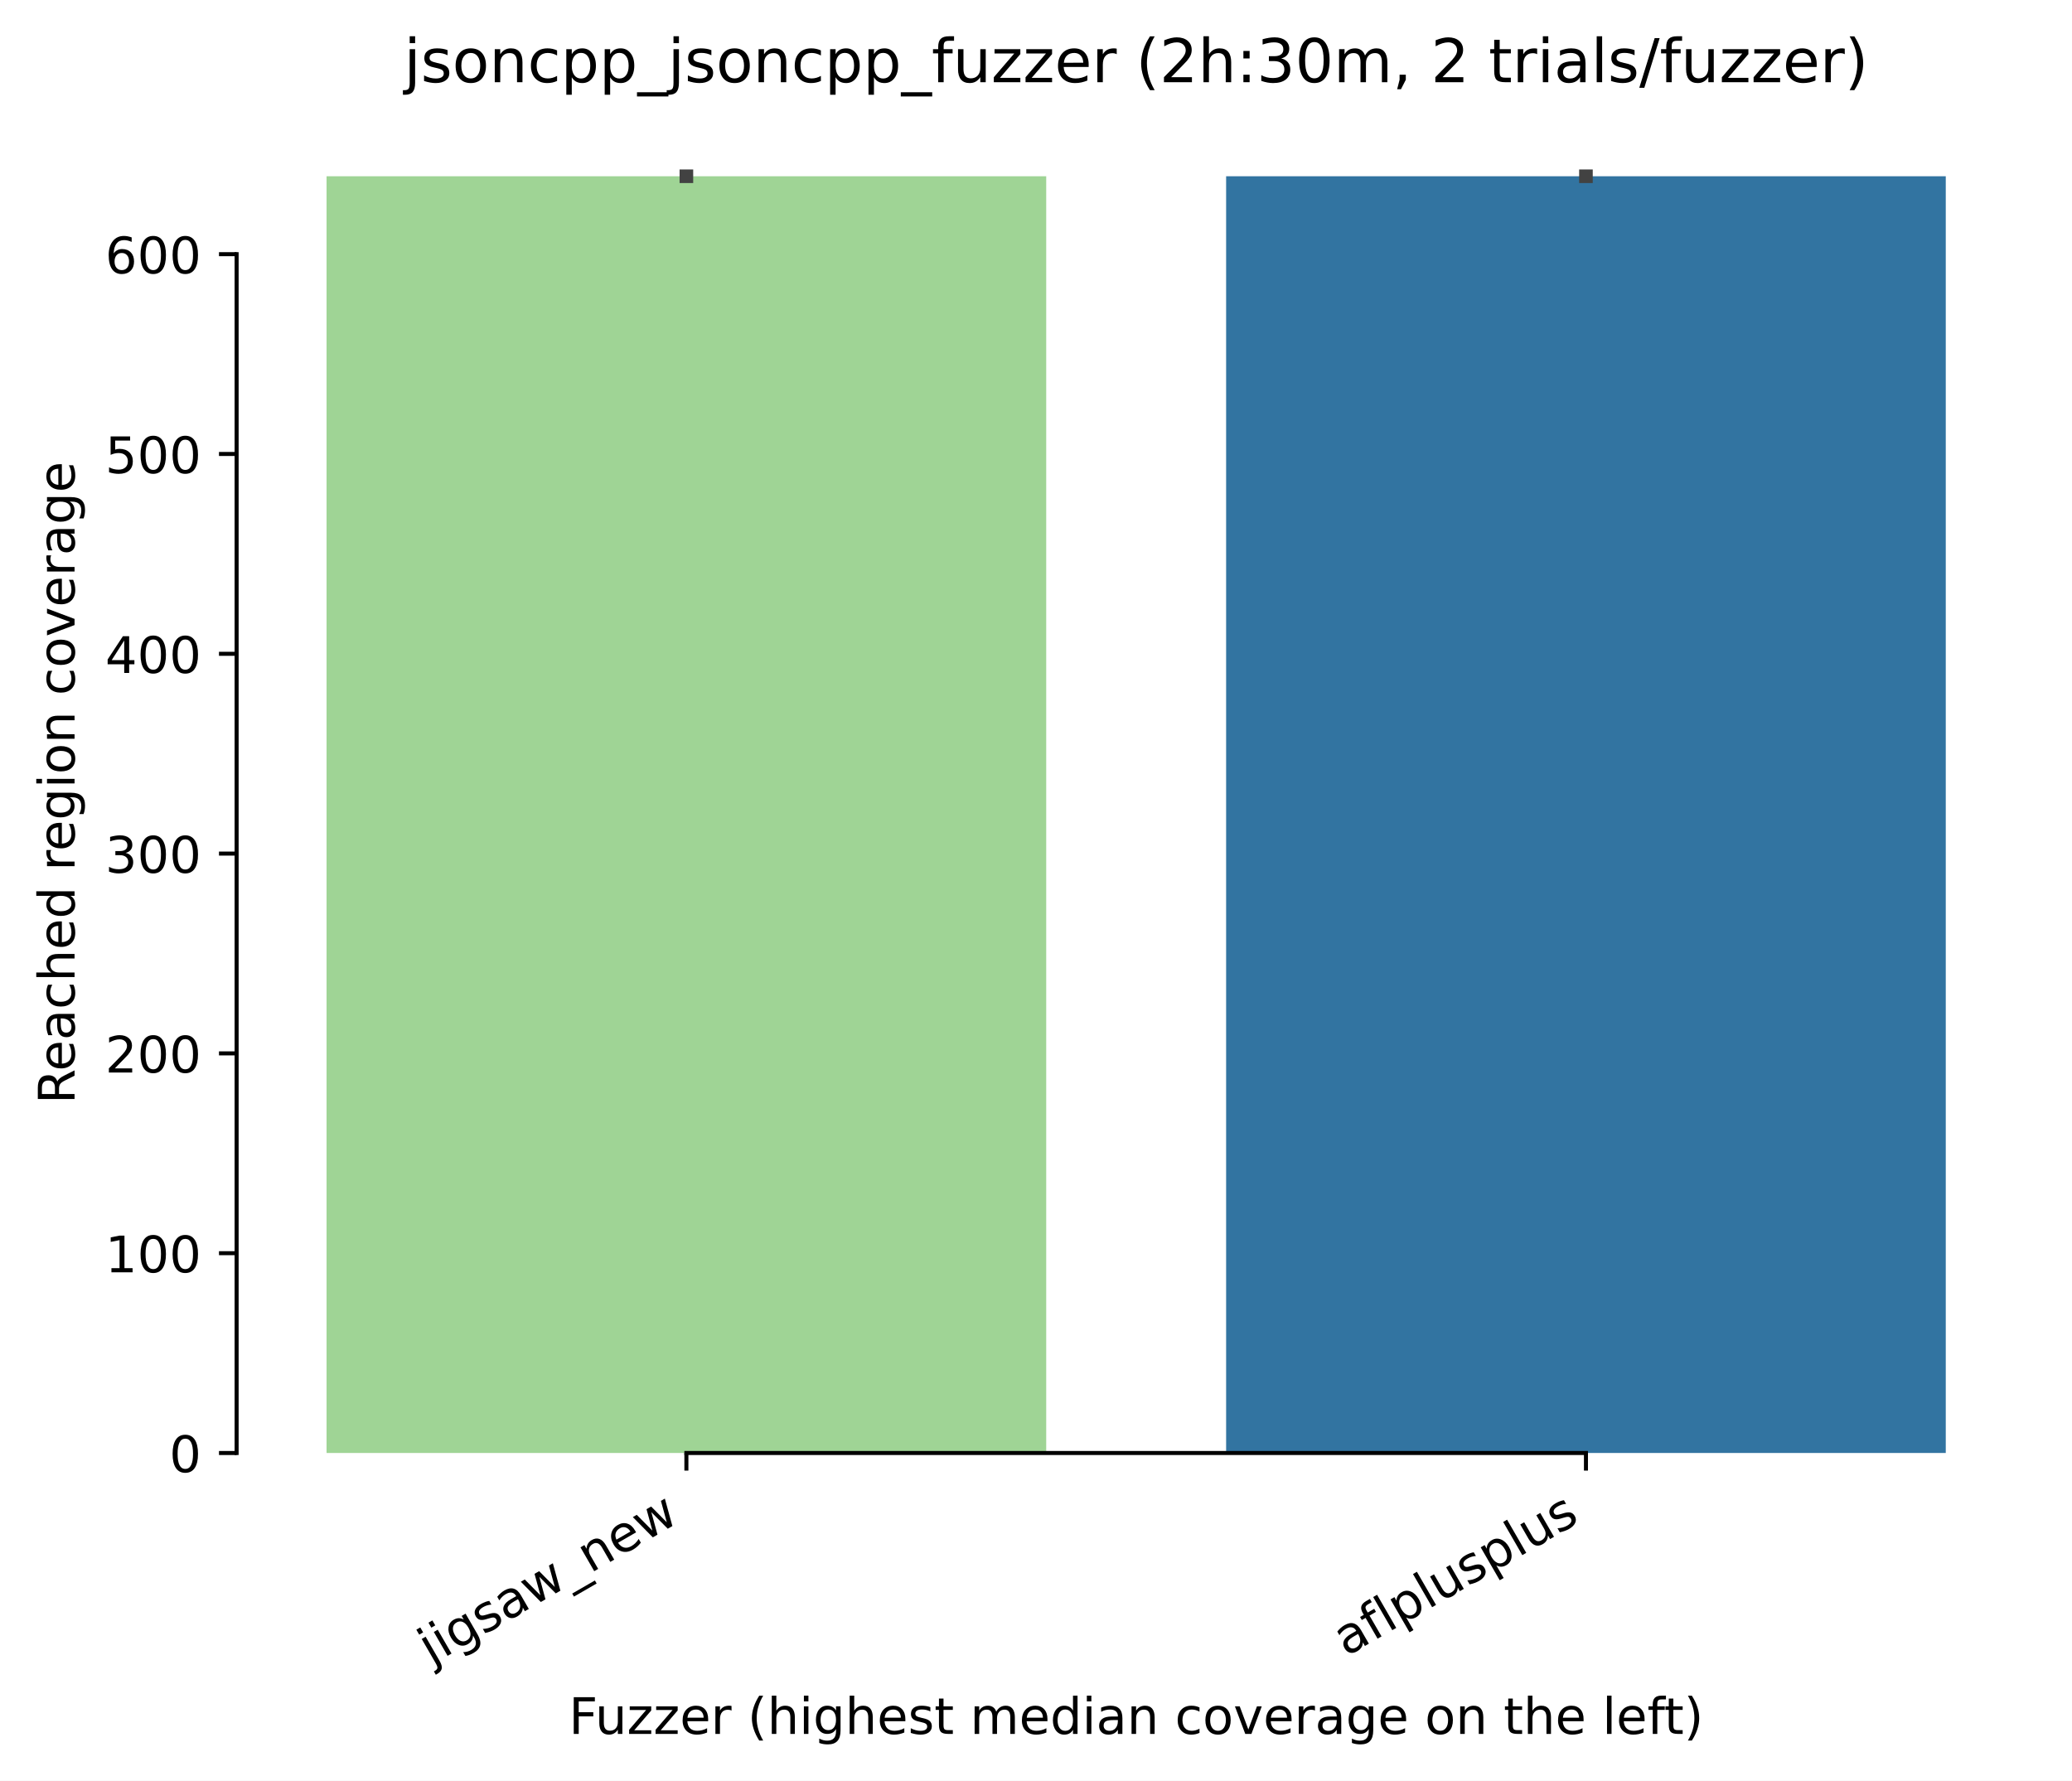
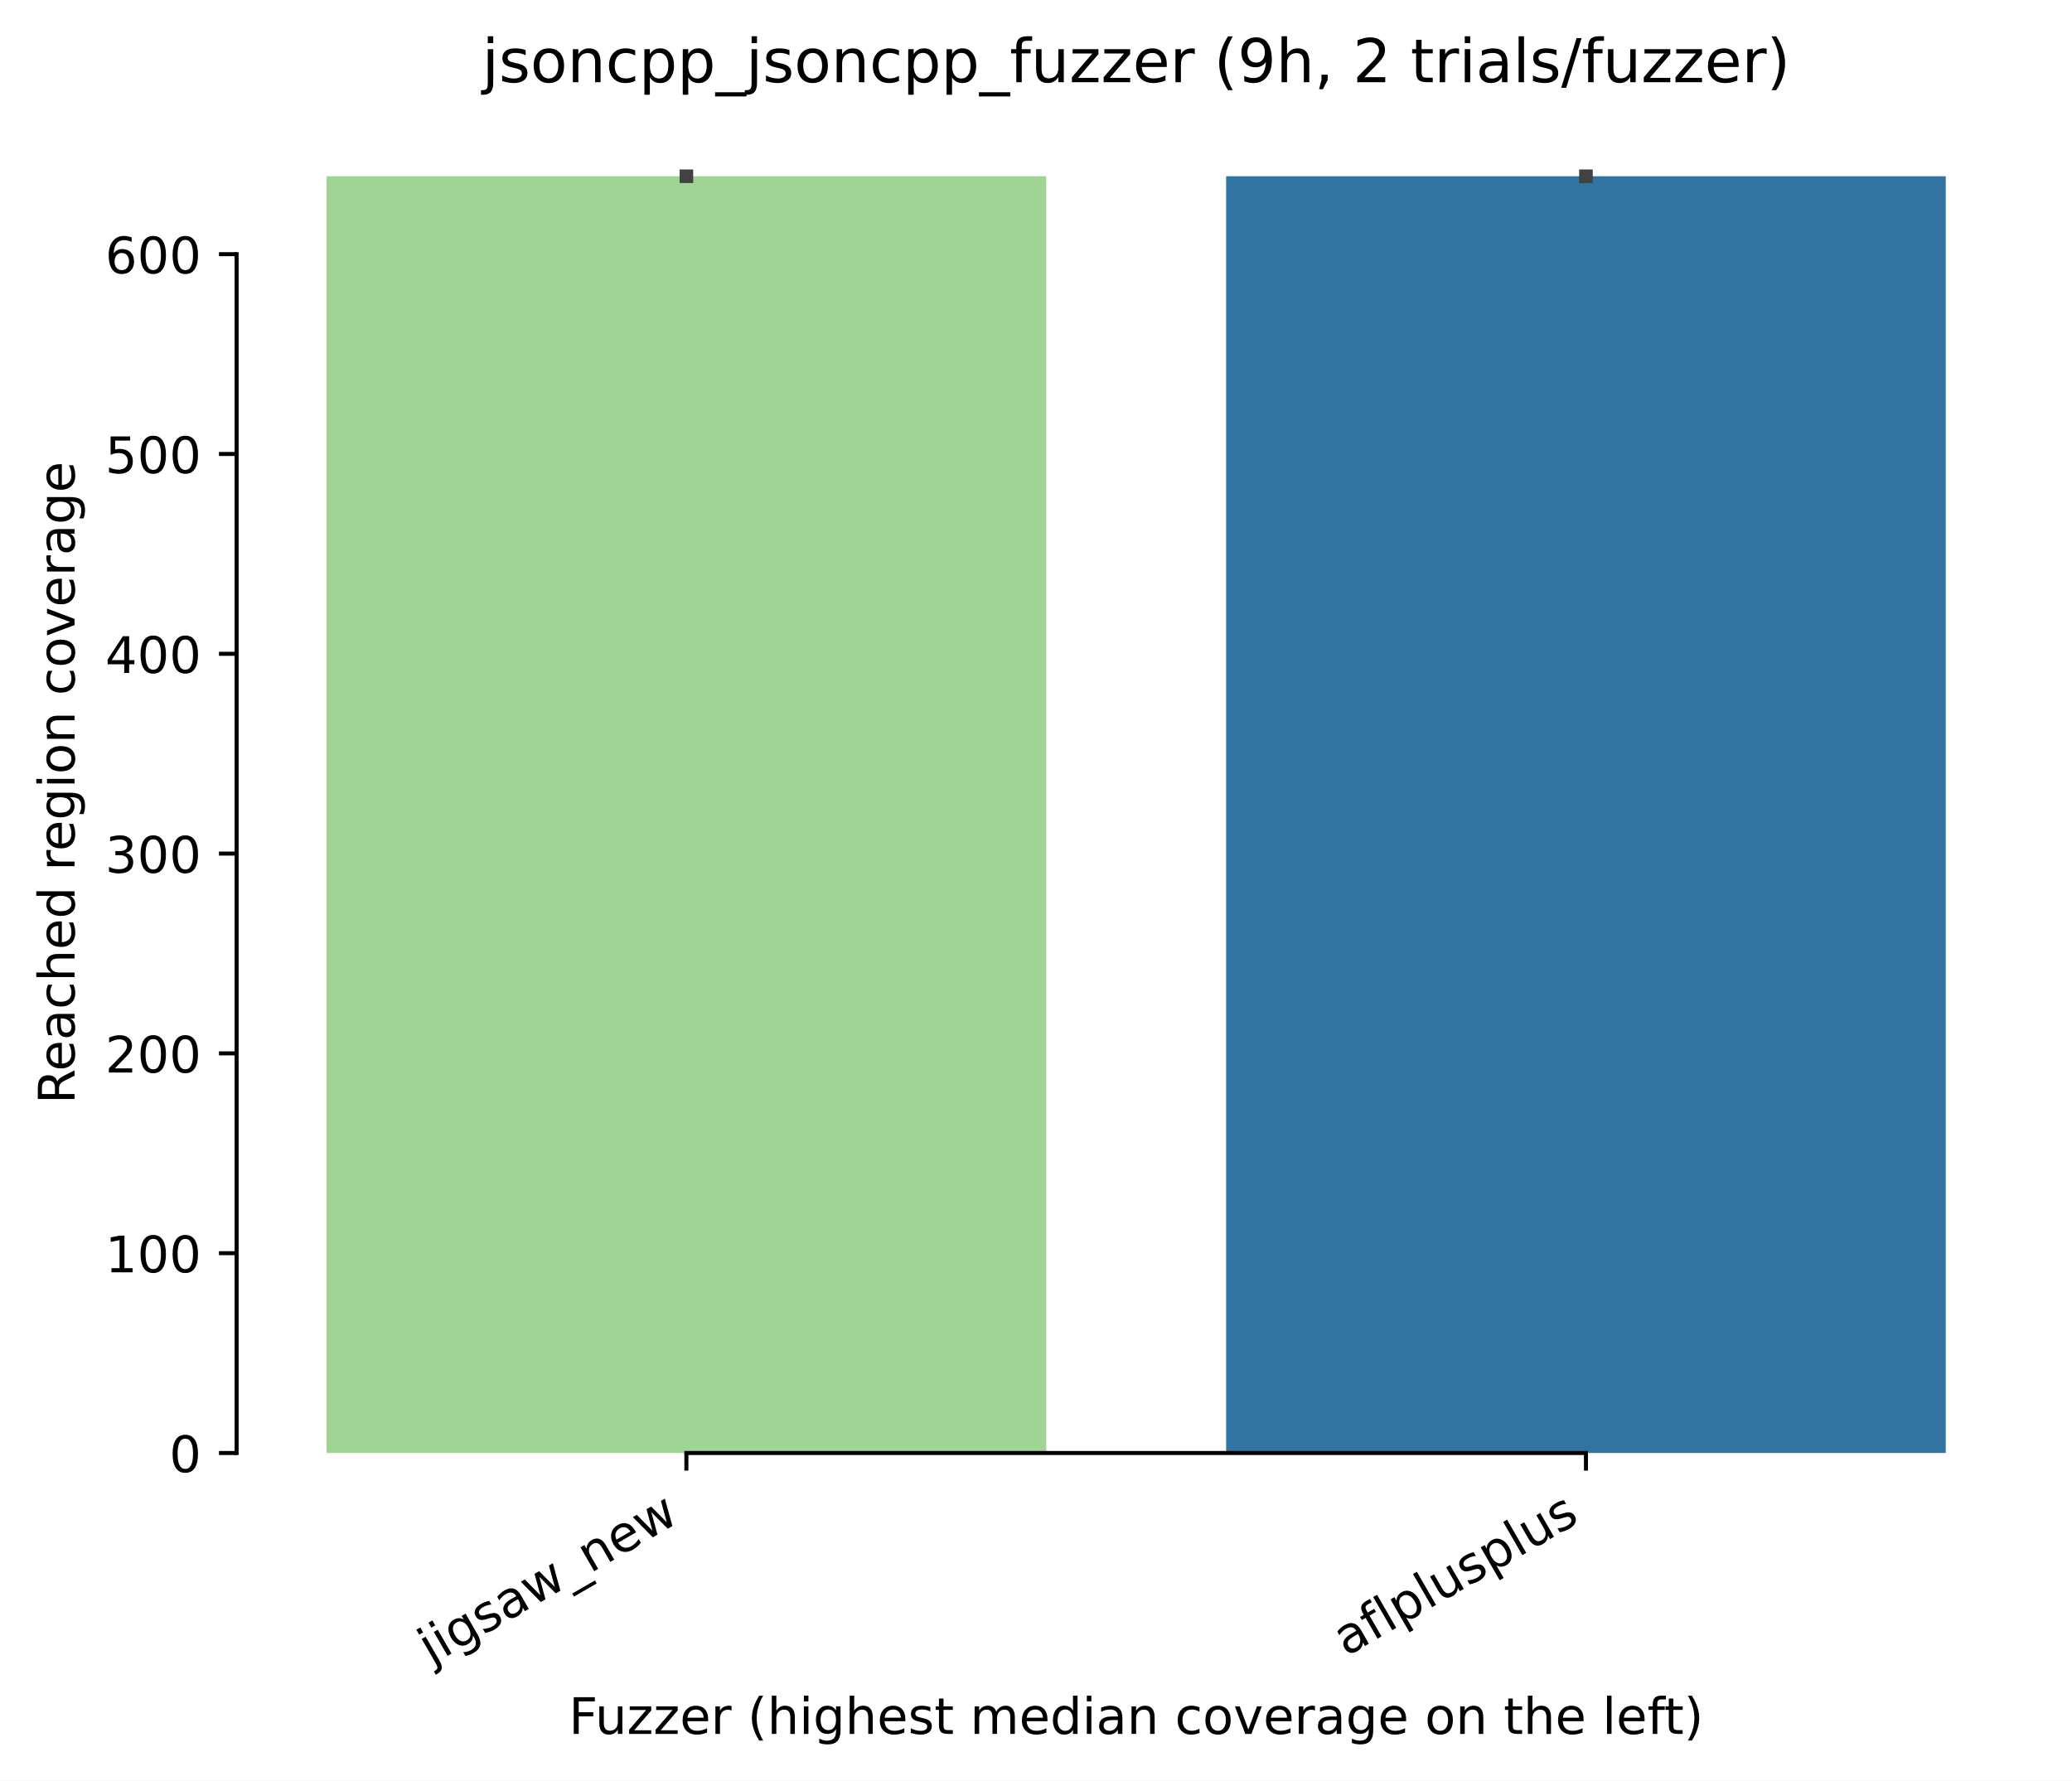
<svg xmlns="http://www.w3.org/2000/svg" xmlns:xlink="http://www.w3.org/1999/xlink" height="353.475pt" version="1.1" viewBox="0 0 411.286 353.475" width="411.286pt">
  <defs>
    <style type="text/css">*{stroke-linecap:butt;stroke-linejoin:round;}</style>
  </defs>
  <g id="figure_1">
    <g id="patch_1">
      <path d="M 0 353.475  L 411.286 353.475  L 411.286 0  L 0 0  z " style="fill:#ffffff;" />
    </g>
    <g id="axes_1">
      <g id="patch_2">
        <path d="M 46.966 288.43  L 404.086 288.43  L 404.086 22.318  L 46.966 22.318  z " style="fill:#ffffff;" />
      </g>
      <g id="patch_3">
-         <path clip-path="url(#pcf079d1668)" d="M 64.822 288.43  L 207.67 288.43  L 207.67 34.99  L 64.822 34.99  z " style="fill:#9fd495;" />
+         <path clip-path="url(#p4eee6ac44c)" d="M 64.822 288.43  L 207.67 288.43  L 207.67 34.99  L 64.822 34.99  z " style="fill:#9fd495;" />
      </g>
      <g id="patch_4">
-         <path clip-path="url(#pcf079d1668)" d="M 243.382 288.43  L 386.23 288.43  L 386.23 34.99  L 243.382 34.99  z " style="fill:#3274a1;" />
+         <path clip-path="url(#p4eee6ac44c)" d="M 243.382 288.43  L 386.23 288.43  L 386.23 34.99  L 243.382 34.99  z " style="fill:#3274a1;" />
      </g>
      <g id="matplotlib.axis_1">
        <g id="xtick_1">
          <g id="line2d_1">
            <defs>
-               <path d="M 0 0  L 0 3.5  " id="m62b792e5d1" style="stroke:#000000;stroke-width:0.8;" />
+               <path d="M 0 0  L 0 3.5  " id="ma71c53db20" style="stroke:#000000;stroke-width:0.8;" />
            </defs>
            <g>
-               <use style="stroke:#000000;stroke-width:0.8;" x="136.246" xlink:href="#m62b792e5d1" y="288.43" />
+               <use style="stroke:#000000;stroke-width:0.8;" x="136.246" xlink:href="#ma71c53db20" y="288.43" />
            </g>
          </g>
          <g id="text_1">
            <g transform="translate(85.62614 330.5551)rotate(-30)scale(0.1 -0.1)">
              <defs>
                <path d="M 9.422 54.688  L 18.406 54.688  L 18.406 -0.984  Q 18.406 -11.422 14.422 -16.109  Q 10.453 -20.797 1.609 -20.797  L -1.812 -20.797  L -1.812 -13.188  L 0.594 -13.188  Q 5.719 -13.188 7.562 -10.812  Q 9.422 -8.453 9.422 -0.984  z M 9.422 75.984  L 18.406 75.984  L 18.406 64.594  L 9.422 64.594  z " id="DejaVuSans-106" />
                <path d="M 9.422 54.688  L 18.406 54.688  L 18.406 0  L 9.422 0  z M 9.422 75.984  L 18.406 75.984  L 18.406 64.594  L 9.422 64.594  z " id="DejaVuSans-105" />
                <path d="M 45.406 27.984  Q 45.406 37.75 41.375 43.109  Q 37.359 48.484 30.078 48.484  Q 22.859 48.484 18.828 43.109  Q 14.797 37.75 14.797 27.984  Q 14.797 18.266 18.828 12.891  Q 22.859 7.516 30.078 7.516  Q 37.359 7.516 41.375 12.891  Q 45.406 18.266 45.406 27.984  z M 54.391 6.781  Q 54.391 -7.172 48.188 -13.984  Q 42 -20.797 29.203 -20.797  Q 24.469 -20.797 20.266 -20.094  Q 16.062 -19.391 12.109 -17.922  L 12.109 -9.188  Q 16.062 -11.328 19.922 -12.344  Q 23.781 -13.375 27.781 -13.375  Q 36.625 -13.375 41.016 -8.766  Q 45.406 -4.156 45.406 5.172  L 45.406 9.625  Q 42.625 4.781 38.281 2.391  Q 33.938 0 27.875 0  Q 17.828 0 11.672 7.656  Q 5.516 15.328 5.516 27.984  Q 5.516 40.672 11.672 48.328  Q 17.828 56 27.875 56  Q 33.938 56 38.281 53.609  Q 42.625 51.219 45.406 46.391  L 45.406 54.688  L 54.391 54.688  z " id="DejaVuSans-103" />
                <path d="M 44.281 53.078  L 44.281 44.578  Q 40.484 46.531 36.375 47.5  Q 32.281 48.484 27.875 48.484  Q 21.188 48.484 17.844 46.438  Q 14.5 44.391 14.5 40.281  Q 14.5 37.156 16.891 35.375  Q 19.281 33.594 26.516 31.984  L 29.594 31.297  Q 39.156 29.25 43.188 25.516  Q 47.219 21.781 47.219 15.094  Q 47.219 7.469 41.188 3.016  Q 35.156 -1.422 24.609 -1.422  Q 20.219 -1.422 15.453 -0.562  Q 10.688 0.297 5.422 2  L 5.422 11.281  Q 10.406 8.688 15.234 7.391  Q 20.062 6.109 24.812 6.109  Q 31.156 6.109 34.562 8.281  Q 37.984 10.453 37.984 14.406  Q 37.984 18.062 35.516 20.016  Q 33.062 21.969 24.703 23.781  L 21.578 24.516  Q 13.234 26.266 9.516 29.906  Q 5.812 33.547 5.812 39.891  Q 5.812 47.609 11.281 51.797  Q 16.75 56 26.812 56  Q 31.781 56 36.172 55.266  Q 40.578 54.547 44.281 53.078  z " id="DejaVuSans-115" />
                <path d="M 34.281 27.484  Q 23.391 27.484 19.188 25  Q 14.984 22.516 14.984 16.5  Q 14.984 11.719 18.141 8.906  Q 21.297 6.109 26.703 6.109  Q 34.188 6.109 38.703 11.406  Q 43.219 16.703 43.219 25.484  L 43.219 27.484  z M 52.203 31.203  L 52.203 0  L 43.219 0  L 43.219 8.297  Q 40.141 3.328 35.547 0.953  Q 30.953 -1.422 24.312 -1.422  Q 15.922 -1.422 10.953 3.297  Q 6 8.016 6 15.922  Q 6 25.141 12.172 29.828  Q 18.359 34.516 30.609 34.516  L 43.219 34.516  L 43.219 35.406  Q 43.219 41.609 39.141 45  Q 35.062 48.391 27.688 48.391  Q 23 48.391 18.547 47.266  Q 14.109 46.141 10.016 43.891  L 10.016 52.203  Q 14.938 54.109 19.578 55.047  Q 24.219 56 28.609 56  Q 40.484 56 46.344 49.844  Q 52.203 43.703 52.203 31.203  z " id="DejaVuSans-97" />
                <path d="M 4.203 54.688  L 13.188 54.688  L 24.422 12.016  L 35.594 54.688  L 46.188 54.688  L 57.422 12.016  L 68.609 54.688  L 77.594 54.688  L 63.281 0  L 52.688 0  L 40.922 44.828  L 29.109 0  L 18.5 0  z " id="DejaVuSans-119" />
                <path d="M 50.984 -16.609  L 50.984 -23.578  L -0.984 -23.578  L -0.984 -16.609  z " id="DejaVuSans-95" />
                <path d="M 54.891 33.016  L 54.891 0  L 45.906 0  L 45.906 32.719  Q 45.906 40.484 42.875 44.328  Q 39.844 48.188 33.797 48.188  Q 26.516 48.188 22.312 43.547  Q 18.109 38.922 18.109 30.906  L 18.109 0  L 9.078 0  L 9.078 54.688  L 18.109 54.688  L 18.109 46.188  Q 21.344 51.125 25.703 53.562  Q 30.078 56 35.797 56  Q 45.219 56 50.047 50.172  Q 54.891 44.344 54.891 33.016  z " id="DejaVuSans-110" />
                <path d="M 56.203 29.594  L 56.203 25.203  L 14.891 25.203  Q 15.484 15.922 20.484 11.062  Q 25.484 6.203 34.422 6.203  Q 39.594 6.203 44.453 7.469  Q 49.312 8.734 54.109 11.281  L 54.109 2.781  Q 49.266 0.734 44.188 -0.344  Q 39.109 -1.422 33.891 -1.422  Q 20.797 -1.422 13.156 6.188  Q 5.516 13.812 5.516 26.812  Q 5.516 40.234 12.766 48.109  Q 20.016 56 32.328 56  Q 43.359 56 49.781 48.891  Q 56.203 41.797 56.203 29.594  z M 47.219 32.234  Q 47.125 39.594 43.094 43.984  Q 39.062 48.391 32.422 48.391  Q 24.906 48.391 20.391 44.141  Q 15.875 39.891 15.188 32.172  z " id="DejaVuSans-101" />
              </defs>
              <use xlink:href="#DejaVuSans-106" />
              <use x="27.783" xlink:href="#DejaVuSans-105" />
              <use x="55.566" xlink:href="#DejaVuSans-103" />
              <use x="119.043" xlink:href="#DejaVuSans-115" />
              <use x="171.143" xlink:href="#DejaVuSans-97" />
              <use x="232.422" xlink:href="#DejaVuSans-119" />
              <use x="314.209" xlink:href="#DejaVuSans-95" />
              <use x="364.209" xlink:href="#DejaVuSans-110" />
              <use x="427.588" xlink:href="#DejaVuSans-101" />
              <use x="489.111" xlink:href="#DejaVuSans-119" />
            </g>
          </g>
        </g>
        <g id="xtick_2">
          <g id="line2d_2">
            <g>
-               <use style="stroke:#000000;stroke-width:0.8;" x="314.806" xlink:href="#m62b792e5d1" y="288.43" />
+               <use style="stroke:#000000;stroke-width:0.8;" x="314.806" xlink:href="#ma71c53db20" y="288.43" />
            </g>
          </g>
          <g id="text_2">
            <g transform="translate(267.1966 328.8973)rotate(-30)scale(0.1 -0.1)">
              <defs>
                <path d="M 37.109 75.984  L 37.109 68.5  L 28.516 68.5  Q 23.688 68.5 21.797 66.547  Q 19.922 64.594 19.922 59.516  L 19.922 54.688  L 34.719 54.688  L 34.719 47.703  L 19.922 47.703  L 19.922 0  L 10.891 0  L 10.891 47.703  L 2.297 47.703  L 2.297 54.688  L 10.891 54.688  L 10.891 58.5  Q 10.891 67.625 15.141 71.797  Q 19.391 75.984 28.609 75.984  z " id="DejaVuSans-102" />
                <path d="M 9.422 75.984  L 18.406 75.984  L 18.406 0  L 9.422 0  z " id="DejaVuSans-108" />
                <path d="M 18.109 8.203  L 18.109 -20.797  L 9.078 -20.797  L 9.078 54.688  L 18.109 54.688  L 18.109 46.391  Q 20.953 51.266 25.266 53.625  Q 29.594 56 35.594 56  Q 45.562 56 51.781 48.094  Q 58.016 40.188 58.016 27.297  Q 58.016 14.406 51.781 6.484  Q 45.562 -1.422 35.594 -1.422  Q 29.594 -1.422 25.266 0.953  Q 20.953 3.328 18.109 8.203  z M 48.688 27.297  Q 48.688 37.203 44.609 42.844  Q 40.531 48.484 33.406 48.484  Q 26.266 48.484 22.188 42.844  Q 18.109 37.203 18.109 27.297  Q 18.109 17.391 22.188 11.75  Q 26.266 6.109 33.406 6.109  Q 40.531 6.109 44.609 11.75  Q 48.688 17.391 48.688 27.297  z " id="DejaVuSans-112" />
                <path d="M 8.5 21.578  L 8.5 54.688  L 17.484 54.688  L 17.484 21.922  Q 17.484 14.156 20.5 10.266  Q 23.531 6.391 29.594 6.391  Q 36.859 6.391 41.078 11.031  Q 45.312 15.672 45.312 23.688  L 45.312 54.688  L 54.297 54.688  L 54.297 0  L 45.312 0  L 45.312 8.406  Q 42.047 3.422 37.719 1  Q 33.406 -1.422 27.688 -1.422  Q 18.266 -1.422 13.375 4.438  Q 8.5 10.297 8.5 21.578  z M 31.109 56  z " id="DejaVuSans-117" />
              </defs>
              <use xlink:href="#DejaVuSans-97" />
              <use x="61.279" xlink:href="#DejaVuSans-102" />
              <use x="96.484" xlink:href="#DejaVuSans-108" />
              <use x="124.268" xlink:href="#DejaVuSans-112" />
              <use x="187.744" xlink:href="#DejaVuSans-108" />
              <use x="215.527" xlink:href="#DejaVuSans-117" />
              <use x="278.906" xlink:href="#DejaVuSans-115" />
              <use x="331.006" xlink:href="#DejaVuSans-112" />
              <use x="394.482" xlink:href="#DejaVuSans-108" />
              <use x="422.266" xlink:href="#DejaVuSans-117" />
              <use x="485.645" xlink:href="#DejaVuSans-115" />
            </g>
          </g>
        </g>
        <g id="text_3">
          <g transform="translate(112.9077 344.1955)scale(0.1 -0.1)">
            <defs>
              <path d="M 9.812 72.906  L 51.703 72.906  L 51.703 64.594  L 19.672 64.594  L 19.672 43.109  L 48.578 43.109  L 48.578 34.812  L 19.672 34.812  L 19.672 0  L 9.812 0  z " id="DejaVuSans-70" />
              <path d="M 5.516 54.688  L 48.188 54.688  L 48.188 46.484  L 14.406 7.172  L 48.188 7.172  L 48.188 0  L 4.297 0  L 4.297 8.203  L 38.094 47.516  L 5.516 47.516  z " id="DejaVuSans-122" />
              <path d="M 41.109 46.297  Q 39.594 47.172 37.812 47.578  Q 36.031 48 33.891 48  Q 26.266 48 22.188 43.047  Q 18.109 38.094 18.109 28.812  L 18.109 0  L 9.078 0  L 9.078 54.688  L 18.109 54.688  L 18.109 46.188  Q 20.953 51.172 25.484 53.578  Q 30.031 56 36.531 56  Q 37.453 56 38.578 55.875  Q 39.703 55.766 41.062 55.516  z " id="DejaVuSans-114" />
              <path id="DejaVuSans-32" />
              <path d="M 31 75.875  Q 24.469 64.656 21.281 53.656  Q 18.109 42.672 18.109 31.391  Q 18.109 20.125 21.312 9.062  Q 24.516 -2 31 -13.188  L 23.188 -13.188  Q 15.875 -1.703 12.234 9.375  Q 8.594 20.453 8.594 31.391  Q 8.594 42.281 12.203 53.312  Q 15.828 64.359 23.188 75.875  z " id="DejaVuSans-40" />
              <path d="M 54.891 33.016  L 54.891 0  L 45.906 0  L 45.906 32.719  Q 45.906 40.484 42.875 44.328  Q 39.844 48.188 33.797 48.188  Q 26.516 48.188 22.312 43.547  Q 18.109 38.922 18.109 30.906  L 18.109 0  L 9.078 0  L 9.078 75.984  L 18.109 75.984  L 18.109 46.188  Q 21.344 51.125 25.703 53.562  Q 30.078 56 35.797 56  Q 45.219 56 50.047 50.172  Q 54.891 44.344 54.891 33.016  z " id="DejaVuSans-104" />
              <path d="M 18.312 70.219  L 18.312 54.688  L 36.812 54.688  L 36.812 47.703  L 18.312 47.703  L 18.312 18.016  Q 18.312 11.328 20.141 9.422  Q 21.969 7.516 27.594 7.516  L 36.812 7.516  L 36.812 0  L 27.594 0  Q 17.188 0 13.234 3.875  Q 9.281 7.766 9.281 18.016  L 9.281 47.703  L 2.688 47.703  L 2.688 54.688  L 9.281 54.688  L 9.281 70.219  z " id="DejaVuSans-116" />
              <path d="M 52 44.188  Q 55.375 50.25 60.062 53.125  Q 64.75 56 71.094 56  Q 79.641 56 84.281 50.016  Q 88.922 44.047 88.922 33.016  L 88.922 0  L 79.891 0  L 79.891 32.719  Q 79.891 40.578 77.094 44.375  Q 74.312 48.188 68.609 48.188  Q 61.625 48.188 57.562 43.547  Q 53.516 38.922 53.516 30.906  L 53.516 0  L 44.484 0  L 44.484 32.719  Q 44.484 40.625 41.703 44.406  Q 38.922 48.188 33.109 48.188  Q 26.219 48.188 22.156 43.531  Q 18.109 38.875 18.109 30.906  L 18.109 0  L 9.078 0  L 9.078 54.688  L 18.109 54.688  L 18.109 46.188  Q 21.188 51.219 25.484 53.609  Q 29.781 56 35.688 56  Q 41.656 56 45.828 52.969  Q 50 49.953 52 44.188  z " id="DejaVuSans-109" />
              <path d="M 45.406 46.391  L 45.406 75.984  L 54.391 75.984  L 54.391 0  L 45.406 0  L 45.406 8.203  Q 42.578 3.328 38.25 0.953  Q 33.938 -1.422 27.875 -1.422  Q 17.969 -1.422 11.734 6.484  Q 5.516 14.406 5.516 27.297  Q 5.516 40.188 11.734 48.094  Q 17.969 56 27.875 56  Q 33.938 56 38.25 53.625  Q 42.578 51.266 45.406 46.391  z M 14.797 27.297  Q 14.797 17.391 18.875 11.75  Q 22.953 6.109 30.078 6.109  Q 37.203 6.109 41.297 11.75  Q 45.406 17.391 45.406 27.297  Q 45.406 37.203 41.297 42.844  Q 37.203 48.484 30.078 48.484  Q 22.953 48.484 18.875 42.844  Q 14.797 37.203 14.797 27.297  z " id="DejaVuSans-100" />
              <path d="M 48.781 52.594  L 48.781 44.188  Q 44.969 46.297 41.141 47.344  Q 37.312 48.391 33.406 48.391  Q 24.656 48.391 19.812 42.844  Q 14.984 37.312 14.984 27.297  Q 14.984 17.281 19.812 11.734  Q 24.656 6.203 33.406 6.203  Q 37.312 6.203 41.141 7.25  Q 44.969 8.297 48.781 10.406  L 48.781 2.094  Q 45.016 0.344 40.984 -0.531  Q 36.969 -1.422 32.422 -1.422  Q 20.062 -1.422 12.781 6.344  Q 5.516 14.109 5.516 27.297  Q 5.516 40.672 12.859 48.328  Q 20.219 56 33.016 56  Q 37.156 56 41.109 55.141  Q 45.062 54.297 48.781 52.594  z " id="DejaVuSans-99" />
              <path d="M 30.609 48.391  Q 23.391 48.391 19.188 42.75  Q 14.984 37.109 14.984 27.297  Q 14.984 17.484 19.156 11.844  Q 23.344 6.203 30.609 6.203  Q 37.797 6.203 41.984 11.859  Q 46.188 17.531 46.188 27.297  Q 46.188 37.016 41.984 42.703  Q 37.797 48.391 30.609 48.391  z M 30.609 56  Q 42.328 56 49.016 48.375  Q 55.719 40.766 55.719 27.297  Q 55.719 13.875 49.016 6.219  Q 42.328 -1.422 30.609 -1.422  Q 18.844 -1.422 12.172 6.219  Q 5.516 13.875 5.516 27.297  Q 5.516 40.766 12.172 48.375  Q 18.844 56 30.609 56  z " id="DejaVuSans-111" />
              <path d="M 2.984 54.688  L 12.5 54.688  L 29.594 8.797  L 46.688 54.688  L 56.203 54.688  L 35.688 0  L 23.484 0  z " id="DejaVuSans-118" />
              <path d="M 8.016 75.875  L 15.828 75.875  Q 23.141 64.359 26.781 53.312  Q 30.422 42.281 30.422 31.391  Q 30.422 20.453 26.781 9.375  Q 23.141 -1.703 15.828 -13.188  L 8.016 -13.188  Q 14.5 -2 17.703 9.062  Q 20.906 20.125 20.906 31.391  Q 20.906 42.672 17.703 53.656  Q 14.5 64.656 8.016 75.875  z " id="DejaVuSans-41" />
            </defs>
            <use xlink:href="#DejaVuSans-70" />
            <use x="52.02" xlink:href="#DejaVuSans-117" />
            <use x="115.398" xlink:href="#DejaVuSans-122" />
            <use x="167.889" xlink:href="#DejaVuSans-122" />
            <use x="220.379" xlink:href="#DejaVuSans-101" />
            <use x="281.902" xlink:href="#DejaVuSans-114" />
            <use x="323.016" xlink:href="#DejaVuSans-32" />
            <use x="354.803" xlink:href="#DejaVuSans-40" />
            <use x="393.816" xlink:href="#DejaVuSans-104" />
            <use x="457.195" xlink:href="#DejaVuSans-105" />
            <use x="484.979" xlink:href="#DejaVuSans-103" />
            <use x="548.455" xlink:href="#DejaVuSans-104" />
            <use x="611.834" xlink:href="#DejaVuSans-101" />
            <use x="673.357" xlink:href="#DejaVuSans-115" />
            <use x="725.457" xlink:href="#DejaVuSans-116" />
            <use x="764.666" xlink:href="#DejaVuSans-32" />
            <use x="796.453" xlink:href="#DejaVuSans-109" />
            <use x="893.865" xlink:href="#DejaVuSans-101" />
            <use x="955.389" xlink:href="#DejaVuSans-100" />
            <use x="1018.865" xlink:href="#DejaVuSans-105" />
            <use x="1046.648" xlink:href="#DejaVuSans-97" />
            <use x="1107.928" xlink:href="#DejaVuSans-110" />
            <use x="1171.307" xlink:href="#DejaVuSans-32" />
            <use x="1203.094" xlink:href="#DejaVuSans-99" />
            <use x="1258.074" xlink:href="#DejaVuSans-111" />
            <use x="1319.256" xlink:href="#DejaVuSans-118" />
            <use x="1378.436" xlink:href="#DejaVuSans-101" />
            <use x="1439.959" xlink:href="#DejaVuSans-114" />
            <use x="1481.072" xlink:href="#DejaVuSans-97" />
            <use x="1542.352" xlink:href="#DejaVuSans-103" />
            <use x="1605.828" xlink:href="#DejaVuSans-101" />
            <use x="1667.352" xlink:href="#DejaVuSans-32" />
            <use x="1699.139" xlink:href="#DejaVuSans-111" />
            <use x="1760.32" xlink:href="#DejaVuSans-110" />
            <use x="1823.699" xlink:href="#DejaVuSans-32" />
            <use x="1855.486" xlink:href="#DejaVuSans-116" />
            <use x="1894.695" xlink:href="#DejaVuSans-104" />
            <use x="1958.074" xlink:href="#DejaVuSans-101" />
            <use x="2019.598" xlink:href="#DejaVuSans-32" />
            <use x="2051.385" xlink:href="#DejaVuSans-108" />
            <use x="2079.168" xlink:href="#DejaVuSans-101" />
            <use x="2140.691" xlink:href="#DejaVuSans-102" />
            <use x="2174.146" xlink:href="#DejaVuSans-116" />
            <use x="2213.355" xlink:href="#DejaVuSans-41" />
          </g>
        </g>
      </g>
      <g id="matplotlib.axis_2">
        <g id="ytick_1">
          <g id="line2d_3">
            <defs>
-               <path d="M 0 0  L -3.5 0  " id="m151ccc1afa" style="stroke:#000000;stroke-width:0.8;" />
+               <path d="M 0 0  L -3.5 0  " id="mce0040fdc5" style="stroke:#000000;stroke-width:0.8;" />
            </defs>
            <g>
-               <use style="stroke:#000000;stroke-width:0.8;" x="46.966" xlink:href="#m151ccc1afa" y="288.43" />
+               <use style="stroke:#000000;stroke-width:0.8;" x="46.966" xlink:href="#mce0040fdc5" y="288.43" />
            </g>
          </g>
          <g id="text_4">
            <g transform="translate(33.60312 292.2293)scale(0.1 -0.1)">
              <defs>
                <path d="M 31.781 66.406  Q 24.172 66.406 20.328 58.906  Q 16.5 51.422 16.5 36.375  Q 16.5 21.391 20.328 13.891  Q 24.172 6.391 31.781 6.391  Q 39.453 6.391 43.281 13.891  Q 47.125 21.391 47.125 36.375  Q 47.125 51.422 43.281 58.906  Q 39.453 66.406 31.781 66.406  z M 31.781 74.219  Q 44.047 74.219 50.516 64.516  Q 56.984 54.828 56.984 36.375  Q 56.984 17.969 50.516 8.266  Q 44.047 -1.422 31.781 -1.422  Q 19.531 -1.422 13.062 8.266  Q 6.594 17.969 6.594 36.375  Q 6.594 54.828 13.062 64.516  Q 19.531 74.219 31.781 74.219  z " id="DejaVuSans-48" />
              </defs>
              <use xlink:href="#DejaVuSans-48" />
            </g>
          </g>
        </g>
        <g id="ytick_2">
          <g id="line2d_4">
            <g>
-               <use style="stroke:#000000;stroke-width:0.8;" x="46.966" xlink:href="#m151ccc1afa" y="248.768" />
+               <use style="stroke:#000000;stroke-width:0.8;" x="46.966" xlink:href="#mce0040fdc5" y="248.768" />
            </g>
          </g>
          <g id="text_5">
            <g transform="translate(20.87813 252.5674)scale(0.1 -0.1)">
              <defs>
                <path d="M 12.406 8.297  L 28.516 8.297  L 28.516 63.922  L 10.984 60.406  L 10.984 69.391  L 28.422 72.906  L 38.281 72.906  L 38.281 8.297  L 54.391 8.297  L 54.391 0  L 12.406 0  z " id="DejaVuSans-49" />
              </defs>
              <use xlink:href="#DejaVuSans-49" />
              <use x="63.623" xlink:href="#DejaVuSans-48" />
              <use x="127.246" xlink:href="#DejaVuSans-48" />
            </g>
          </g>
        </g>
        <g id="ytick_3">
          <g id="line2d_5">
            <g>
-               <use style="stroke:#000000;stroke-width:0.8;" x="46.966" xlink:href="#m151ccc1afa" y="209.106" />
+               <use style="stroke:#000000;stroke-width:0.8;" x="46.966" xlink:href="#mce0040fdc5" y="209.106" />
            </g>
          </g>
          <g id="text_6">
            <g transform="translate(20.87813 212.9054)scale(0.1 -0.1)">
              <defs>
                <path d="M 19.188 8.297  L 53.609 8.297  L 53.609 0  L 7.328 0  L 7.328 8.297  Q 12.938 14.109 22.625 23.891  Q 32.328 33.688 34.812 36.531  Q 39.547 41.844 41.422 45.531  Q 43.312 49.219 43.312 52.781  Q 43.312 58.594 39.234 62.25  Q 35.156 65.922 28.609 65.922  Q 23.969 65.922 18.812 64.312  Q 13.672 62.703 7.812 59.422  L 7.812 69.391  Q 13.766 71.781 18.938 73  Q 24.125 74.219 28.422 74.219  Q 39.75 74.219 46.484 68.547  Q 53.219 62.891 53.219 53.422  Q 53.219 48.922 51.531 44.891  Q 49.859 40.875 45.406 35.406  Q 44.188 33.984 37.641 27.219  Q 31.109 20.453 19.188 8.297  z " id="DejaVuSans-50" />
              </defs>
              <use xlink:href="#DejaVuSans-50" />
              <use x="63.623" xlink:href="#DejaVuSans-48" />
              <use x="127.246" xlink:href="#DejaVuSans-48" />
            </g>
          </g>
        </g>
        <g id="ytick_4">
          <g id="line2d_6">
            <g>
-               <use style="stroke:#000000;stroke-width:0.8;" x="46.966" xlink:href="#m151ccc1afa" y="169.444" />
+               <use style="stroke:#000000;stroke-width:0.8;" x="46.966" xlink:href="#mce0040fdc5" y="169.444" />
            </g>
          </g>
          <g id="text_7">
            <g transform="translate(20.87813 173.2434)scale(0.1 -0.1)">
              <defs>
                <path d="M 40.578 39.312  Q 47.656 37.797 51.625 33  Q 55.609 28.219 55.609 21.188  Q 55.609 10.406 48.188 4.484  Q 40.766 -1.422 27.094 -1.422  Q 22.516 -1.422 17.656 -0.516  Q 12.797 0.391 7.625 2.203  L 7.625 11.719  Q 11.719 9.328 16.594 8.109  Q 21.484 6.891 26.812 6.891  Q 36.078 6.891 40.938 10.547  Q 45.797 14.203 45.797 21.188  Q 45.797 27.641 41.281 31.266  Q 36.766 34.906 28.719 34.906  L 20.219 34.906  L 20.219 43.016  L 29.109 43.016  Q 36.375 43.016 40.234 45.922  Q 44.094 48.828 44.094 54.297  Q 44.094 59.906 40.109 62.906  Q 36.141 65.922 28.719 65.922  Q 24.656 65.922 20.016 65.031  Q 15.375 64.156 9.812 62.312  L 9.812 71.094  Q 15.438 72.656 20.344 73.438  Q 25.25 74.219 29.594 74.219  Q 40.828 74.219 47.359 69.109  Q 53.906 64.016 53.906 55.328  Q 53.906 49.266 50.438 45.094  Q 46.969 40.922 40.578 39.312  z " id="DejaVuSans-51" />
              </defs>
              <use xlink:href="#DejaVuSans-51" />
              <use x="63.623" xlink:href="#DejaVuSans-48" />
              <use x="127.246" xlink:href="#DejaVuSans-48" />
            </g>
          </g>
        </g>
        <g id="ytick_5">
          <g id="line2d_7">
            <g>
-               <use style="stroke:#000000;stroke-width:0.8;" x="46.966" xlink:href="#m151ccc1afa" y="129.782" />
+               <use style="stroke:#000000;stroke-width:0.8;" x="46.966" xlink:href="#mce0040fdc5" y="129.782" />
            </g>
          </g>
          <g id="text_8">
            <g transform="translate(20.87813 133.5815)scale(0.1 -0.1)">
              <defs>
                <path d="M 37.797 64.312  L 12.891 25.391  L 37.797 25.391  z M 35.203 72.906  L 47.609 72.906  L 47.609 25.391  L 58.016 25.391  L 58.016 17.188  L 47.609 17.188  L 47.609 0  L 37.797 0  L 37.797 17.188  L 4.891 17.188  L 4.891 26.703  z " id="DejaVuSans-52" />
              </defs>
              <use xlink:href="#DejaVuSans-52" />
              <use x="63.623" xlink:href="#DejaVuSans-48" />
              <use x="127.246" xlink:href="#DejaVuSans-48" />
            </g>
          </g>
        </g>
        <g id="ytick_6">
          <g id="line2d_8">
            <g>
-               <use style="stroke:#000000;stroke-width:0.8;" x="46.966" xlink:href="#m151ccc1afa" y="90.12" />
+               <use style="stroke:#000000;stroke-width:0.8;" x="46.966" xlink:href="#mce0040fdc5" y="90.12" />
            </g>
          </g>
          <g id="text_9">
            <g transform="translate(20.87813 93.91948)scale(0.1 -0.1)">
              <defs>
                <path d="M 10.797 72.906  L 49.516 72.906  L 49.516 64.594  L 19.828 64.594  L 19.828 46.734  Q 21.969 47.469 24.109 47.828  Q 26.266 48.188 28.422 48.188  Q 40.625 48.188 47.75 41.5  Q 54.891 34.812 54.891 23.391  Q 54.891 11.625 47.562 5.094  Q 40.234 -1.422 26.906 -1.422  Q 22.312 -1.422 17.547 -0.641  Q 12.797 0.141 7.719 1.703  L 7.719 11.625  Q 12.109 9.234 16.797 8.062  Q 21.484 6.891 26.703 6.891  Q 35.156 6.891 40.078 11.328  Q 45.016 15.766 45.016 23.391  Q 45.016 31 40.078 35.438  Q 35.156 39.891 26.703 39.891  Q 22.75 39.891 18.812 39.016  Q 14.891 38.141 10.797 36.281  z " id="DejaVuSans-53" />
              </defs>
              <use xlink:href="#DejaVuSans-53" />
              <use x="63.623" xlink:href="#DejaVuSans-48" />
              <use x="127.246" xlink:href="#DejaVuSans-48" />
            </g>
          </g>
        </g>
        <g id="ytick_7">
          <g id="line2d_9">
            <g>
-               <use style="stroke:#000000;stroke-width:0.8;" x="46.966" xlink:href="#m151ccc1afa" y="50.458" />
+               <use style="stroke:#000000;stroke-width:0.8;" x="46.966" xlink:href="#mce0040fdc5" y="50.458" />
            </g>
          </g>
          <g id="text_10">
            <g transform="translate(20.87813 54.25751)scale(0.1 -0.1)">
              <defs>
                <path d="M 33.016 40.375  Q 26.375 40.375 22.484 35.828  Q 18.609 31.297 18.609 23.391  Q 18.609 15.531 22.484 10.953  Q 26.375 6.391 33.016 6.391  Q 39.656 6.391 43.531 10.953  Q 47.406 15.531 47.406 23.391  Q 47.406 31.297 43.531 35.828  Q 39.656 40.375 33.016 40.375  z M 52.594 71.297  L 52.594 62.312  Q 48.875 64.062 45.094 64.984  Q 41.312 65.922 37.594 65.922  Q 27.828 65.922 22.672 59.328  Q 17.531 52.734 16.797 39.406  Q 19.672 43.656 24.016 45.922  Q 28.375 48.188 33.594 48.188  Q 44.578 48.188 50.953 41.516  Q 57.328 34.859 57.328 23.391  Q 57.328 12.156 50.688 5.359  Q 44.047 -1.422 33.016 -1.422  Q 20.359 -1.422 13.672 8.266  Q 6.984 17.969 6.984 36.375  Q 6.984 53.656 15.188 63.938  Q 23.391 74.219 37.203 74.219  Q 40.922 74.219 44.703 73.484  Q 48.484 72.75 52.594 71.297  z " id="DejaVuSans-54" />
              </defs>
              <use xlink:href="#DejaVuSans-54" />
              <use x="63.623" xlink:href="#DejaVuSans-48" />
              <use x="127.246" xlink:href="#DejaVuSans-48" />
            </g>
          </g>
        </g>
        <g id="text_11">
          <g transform="translate(14.79844 219.1366)rotate(-90)scale(0.1 -0.1)">
            <defs>
              <path d="M 44.391 34.188  Q 47.562 33.109 50.562 29.594  Q 53.562 26.078 56.594 19.922  L 66.609 0  L 56 0  L 46.688 18.703  Q 43.062 26.031 39.672 28.422  Q 36.281 30.812 30.422 30.812  L 19.672 30.812  L 19.672 0  L 9.812 0  L 9.812 72.906  L 32.078 72.906  Q 44.578 72.906 50.734 67.672  Q 56.891 62.453 56.891 51.906  Q 56.891 45.016 53.688 40.469  Q 50.484 35.938 44.391 34.188  z M 19.672 64.797  L 19.672 38.922  L 32.078 38.922  Q 39.203 38.922 42.844 42.219  Q 46.484 45.516 46.484 51.906  Q 46.484 58.297 42.844 61.547  Q 39.203 64.797 32.078 64.797  z " id="DejaVuSans-82" />
            </defs>
            <use xlink:href="#DejaVuSans-82" />
            <use x="64.982" xlink:href="#DejaVuSans-101" />
            <use x="126.506" xlink:href="#DejaVuSans-97" />
            <use x="187.785" xlink:href="#DejaVuSans-99" />
            <use x="242.766" xlink:href="#DejaVuSans-104" />
            <use x="306.145" xlink:href="#DejaVuSans-101" />
            <use x="367.668" xlink:href="#DejaVuSans-100" />
            <use x="431.145" xlink:href="#DejaVuSans-32" />
            <use x="462.932" xlink:href="#DejaVuSans-114" />
            <use x="501.795" xlink:href="#DejaVuSans-101" />
            <use x="563.318" xlink:href="#DejaVuSans-103" />
            <use x="626.795" xlink:href="#DejaVuSans-105" />
            <use x="654.578" xlink:href="#DejaVuSans-111" />
            <use x="715.76" xlink:href="#DejaVuSans-110" />
            <use x="779.139" xlink:href="#DejaVuSans-32" />
            <use x="810.926" xlink:href="#DejaVuSans-99" />
            <use x="865.906" xlink:href="#DejaVuSans-111" />
            <use x="927.088" xlink:href="#DejaVuSans-118" />
            <use x="986.268" xlink:href="#DejaVuSans-101" />
            <use x="1047.791" xlink:href="#DejaVuSans-114" />
            <use x="1088.904" xlink:href="#DejaVuSans-97" />
            <use x="1150.184" xlink:href="#DejaVuSans-103" />
            <use x="1213.66" xlink:href="#DejaVuSans-101" />
          </g>
        </g>
      </g>
      <g id="line2d_10">
-         <path clip-path="url(#pcf079d1668)" d="M 136.246 34.99  L 136.246 34.99  " style="fill:none;stroke:#424242;stroke-linecap:square;stroke-width:2.7;" />
+         <path clip-path="url(#p4eee6ac44c)" d="M 136.246 34.99  L 136.246 34.99  " style="fill:none;stroke:#424242;stroke-linecap:square;stroke-width:2.7;" />
      </g>
      <g id="line2d_11">
-         <path clip-path="url(#pcf079d1668)" d="M 314.806 34.99  L 314.806 34.99  " style="fill:none;stroke:#424242;stroke-linecap:square;stroke-width:2.7;" />
+         <path clip-path="url(#p4eee6ac44c)" d="M 314.806 34.99  L 314.806 34.99  " style="fill:none;stroke:#424242;stroke-linecap:square;stroke-width:2.7;" />
      </g>
      <g id="patch_5">
        <path d="M 46.966 288.43  L 46.966 50.458  " style="fill:none;stroke:#000000;stroke-linecap:square;stroke-linejoin:miter;stroke-width:0.8;" />
      </g>
      <g id="patch_6">
        <path d="M 136.246 288.43  L 314.806 288.43  " style="fill:none;stroke:#000000;stroke-linecap:square;stroke-linejoin:miter;stroke-width:0.8;" />
      </g>
      <g id="text_12">
-         <g transform="translate(80.1925 16.31812)scale(0.12 -0.12)">
+         <g transform="translate(95.69312 16.31812)scale(0.12 -0.12)">
          <defs>
-             <path d="M 11.719 12.406  L 22.016 12.406  L 22.016 0  L 11.719 0  z M 11.719 51.703  L 22.016 51.703  L 22.016 39.312  L 11.719 39.312  z " id="DejaVuSans-58" />
+             <path d="M 10.984 1.516  L 10.984 10.5  Q 14.703 8.734 18.5 7.812  Q 22.312 6.891 25.984 6.891  Q 35.75 6.891 40.891 13.453  Q 46.047 20.016 46.781 33.406  Q 43.953 29.203 39.594 26.953  Q 35.25 24.703 29.984 24.703  Q 19.047 24.703 12.672 31.312  Q 6.297 37.938 6.297 49.422  Q 6.297 60.641 12.938 67.422  Q 19.578 74.219 30.609 74.219  Q 43.266 74.219 49.922 64.516  Q 56.594 54.828 56.594 36.375  Q 56.594 19.141 48.406 8.859  Q 40.234 -1.422 26.422 -1.422  Q 22.703 -1.422 18.891 -0.688  Q 15.094 0.047 10.984 1.516  z M 30.609 32.422  Q 37.25 32.422 41.125 36.953  Q 45.016 41.5 45.016 49.422  Q 45.016 57.281 41.125 61.844  Q 37.25 66.406 30.609 66.406  Q 23.969 66.406 20.094 61.844  Q 16.219 57.281 16.219 49.422  Q 16.219 41.5 20.094 36.953  Q 23.969 32.422 30.609 32.422  z " id="DejaVuSans-57" />
            <path d="M 11.719 12.406  L 22.016 12.406  L 22.016 4  L 14.016 -11.625  L 7.719 -11.625  L 11.719 4  z " id="DejaVuSans-44" />
            <path d="M 25.391 72.906  L 33.688 72.906  L 8.297 -9.281  L 0 -9.281  z " id="DejaVuSans-47" />
          </defs>
          <use xlink:href="#DejaVuSans-106" />
          <use x="27.783" xlink:href="#DejaVuSans-115" />
          <use x="79.883" xlink:href="#DejaVuSans-111" />
          <use x="141.064" xlink:href="#DejaVuSans-110" />
          <use x="204.443" xlink:href="#DejaVuSans-99" />
          <use x="259.424" xlink:href="#DejaVuSans-112" />
          <use x="322.9" xlink:href="#DejaVuSans-112" />
          <use x="386.377" xlink:href="#DejaVuSans-95" />
          <use x="436.377" xlink:href="#DejaVuSans-106" />
          <use x="464.16" xlink:href="#DejaVuSans-115" />
          <use x="516.26" xlink:href="#DejaVuSans-111" />
          <use x="577.441" xlink:href="#DejaVuSans-110" />
          <use x="640.82" xlink:href="#DejaVuSans-99" />
          <use x="695.801" xlink:href="#DejaVuSans-112" />
          <use x="759.277" xlink:href="#DejaVuSans-112" />
          <use x="822.754" xlink:href="#DejaVuSans-95" />
          <use x="872.754" xlink:href="#DejaVuSans-102" />
          <use x="907.959" xlink:href="#DejaVuSans-117" />
          <use x="971.338" xlink:href="#DejaVuSans-122" />
          <use x="1023.828" xlink:href="#DejaVuSans-122" />
          <use x="1076.318" xlink:href="#DejaVuSans-101" />
          <use x="1137.842" xlink:href="#DejaVuSans-114" />
          <use x="1178.955" xlink:href="#DejaVuSans-32" />
          <use x="1210.742" xlink:href="#DejaVuSans-40" />
-           <use x="1249.756" xlink:href="#DejaVuSans-50" />
+           <use x="1249.756" xlink:href="#DejaVuSans-57" />
          <use x="1313.379" xlink:href="#DejaVuSans-104" />
-           <use x="1376.758" xlink:href="#DejaVuSans-58" />
-           <use x="1410.449" xlink:href="#DejaVuSans-51" />
-           <use x="1474.072" xlink:href="#DejaVuSans-48" />
-           <use x="1537.695" xlink:href="#DejaVuSans-109" />
-           <use x="1635.107" xlink:href="#DejaVuSans-44" />
-           <use x="1666.895" xlink:href="#DejaVuSans-32" />
-           <use x="1698.682" xlink:href="#DejaVuSans-50" />
-           <use x="1762.305" xlink:href="#DejaVuSans-32" />
-           <use x="1794.092" xlink:href="#DejaVuSans-116" />
-           <use x="1833.301" xlink:href="#DejaVuSans-114" />
-           <use x="1874.414" xlink:href="#DejaVuSans-105" />
-           <use x="1902.197" xlink:href="#DejaVuSans-97" />
-           <use x="1963.477" xlink:href="#DejaVuSans-108" />
-           <use x="1991.26" xlink:href="#DejaVuSans-115" />
-           <use x="2043.359" xlink:href="#DejaVuSans-47" />
-           <use x="2077.051" xlink:href="#DejaVuSans-102" />
-           <use x="2112.256" xlink:href="#DejaVuSans-117" />
-           <use x="2175.635" xlink:href="#DejaVuSans-122" />
-           <use x="2228.125" xlink:href="#DejaVuSans-122" />
-           <use x="2280.615" xlink:href="#DejaVuSans-101" />
-           <use x="2342.139" xlink:href="#DejaVuSans-114" />
-           <use x="2383.252" xlink:href="#DejaVuSans-41" />
+           <use x="1376.758" xlink:href="#DejaVuSans-44" />
+           <use x="1408.545" xlink:href="#DejaVuSans-32" />
+           <use x="1440.332" xlink:href="#DejaVuSans-50" />
+           <use x="1503.955" xlink:href="#DejaVuSans-32" />
+           <use x="1535.742" xlink:href="#DejaVuSans-116" />
+           <use x="1574.951" xlink:href="#DejaVuSans-114" />
+           <use x="1616.064" xlink:href="#DejaVuSans-105" />
+           <use x="1643.848" xlink:href="#DejaVuSans-97" />
+           <use x="1705.127" xlink:href="#DejaVuSans-108" />
+           <use x="1732.91" xlink:href="#DejaVuSans-115" />
+           <use x="1785.01" xlink:href="#DejaVuSans-47" />
+           <use x="1818.701" xlink:href="#DejaVuSans-102" />
+           <use x="1853.906" xlink:href="#DejaVuSans-117" />
+           <use x="1917.285" xlink:href="#DejaVuSans-122" />
+           <use x="1969.775" xlink:href="#DejaVuSans-122" />
+           <use x="2022.266" xlink:href="#DejaVuSans-101" />
+           <use x="2083.789" xlink:href="#DejaVuSans-114" />
+           <use x="2124.902" xlink:href="#DejaVuSans-41" />
        </g>
      </g>
    </g>
  </g>
  <defs>
-     <clipPath id="pcf079d1668">
+     <clipPath id="p4eee6ac44c">
      <rect height="266.112" width="357.12" x="46.966" y="22.318" />
    </clipPath>
  </defs>
</svg>
